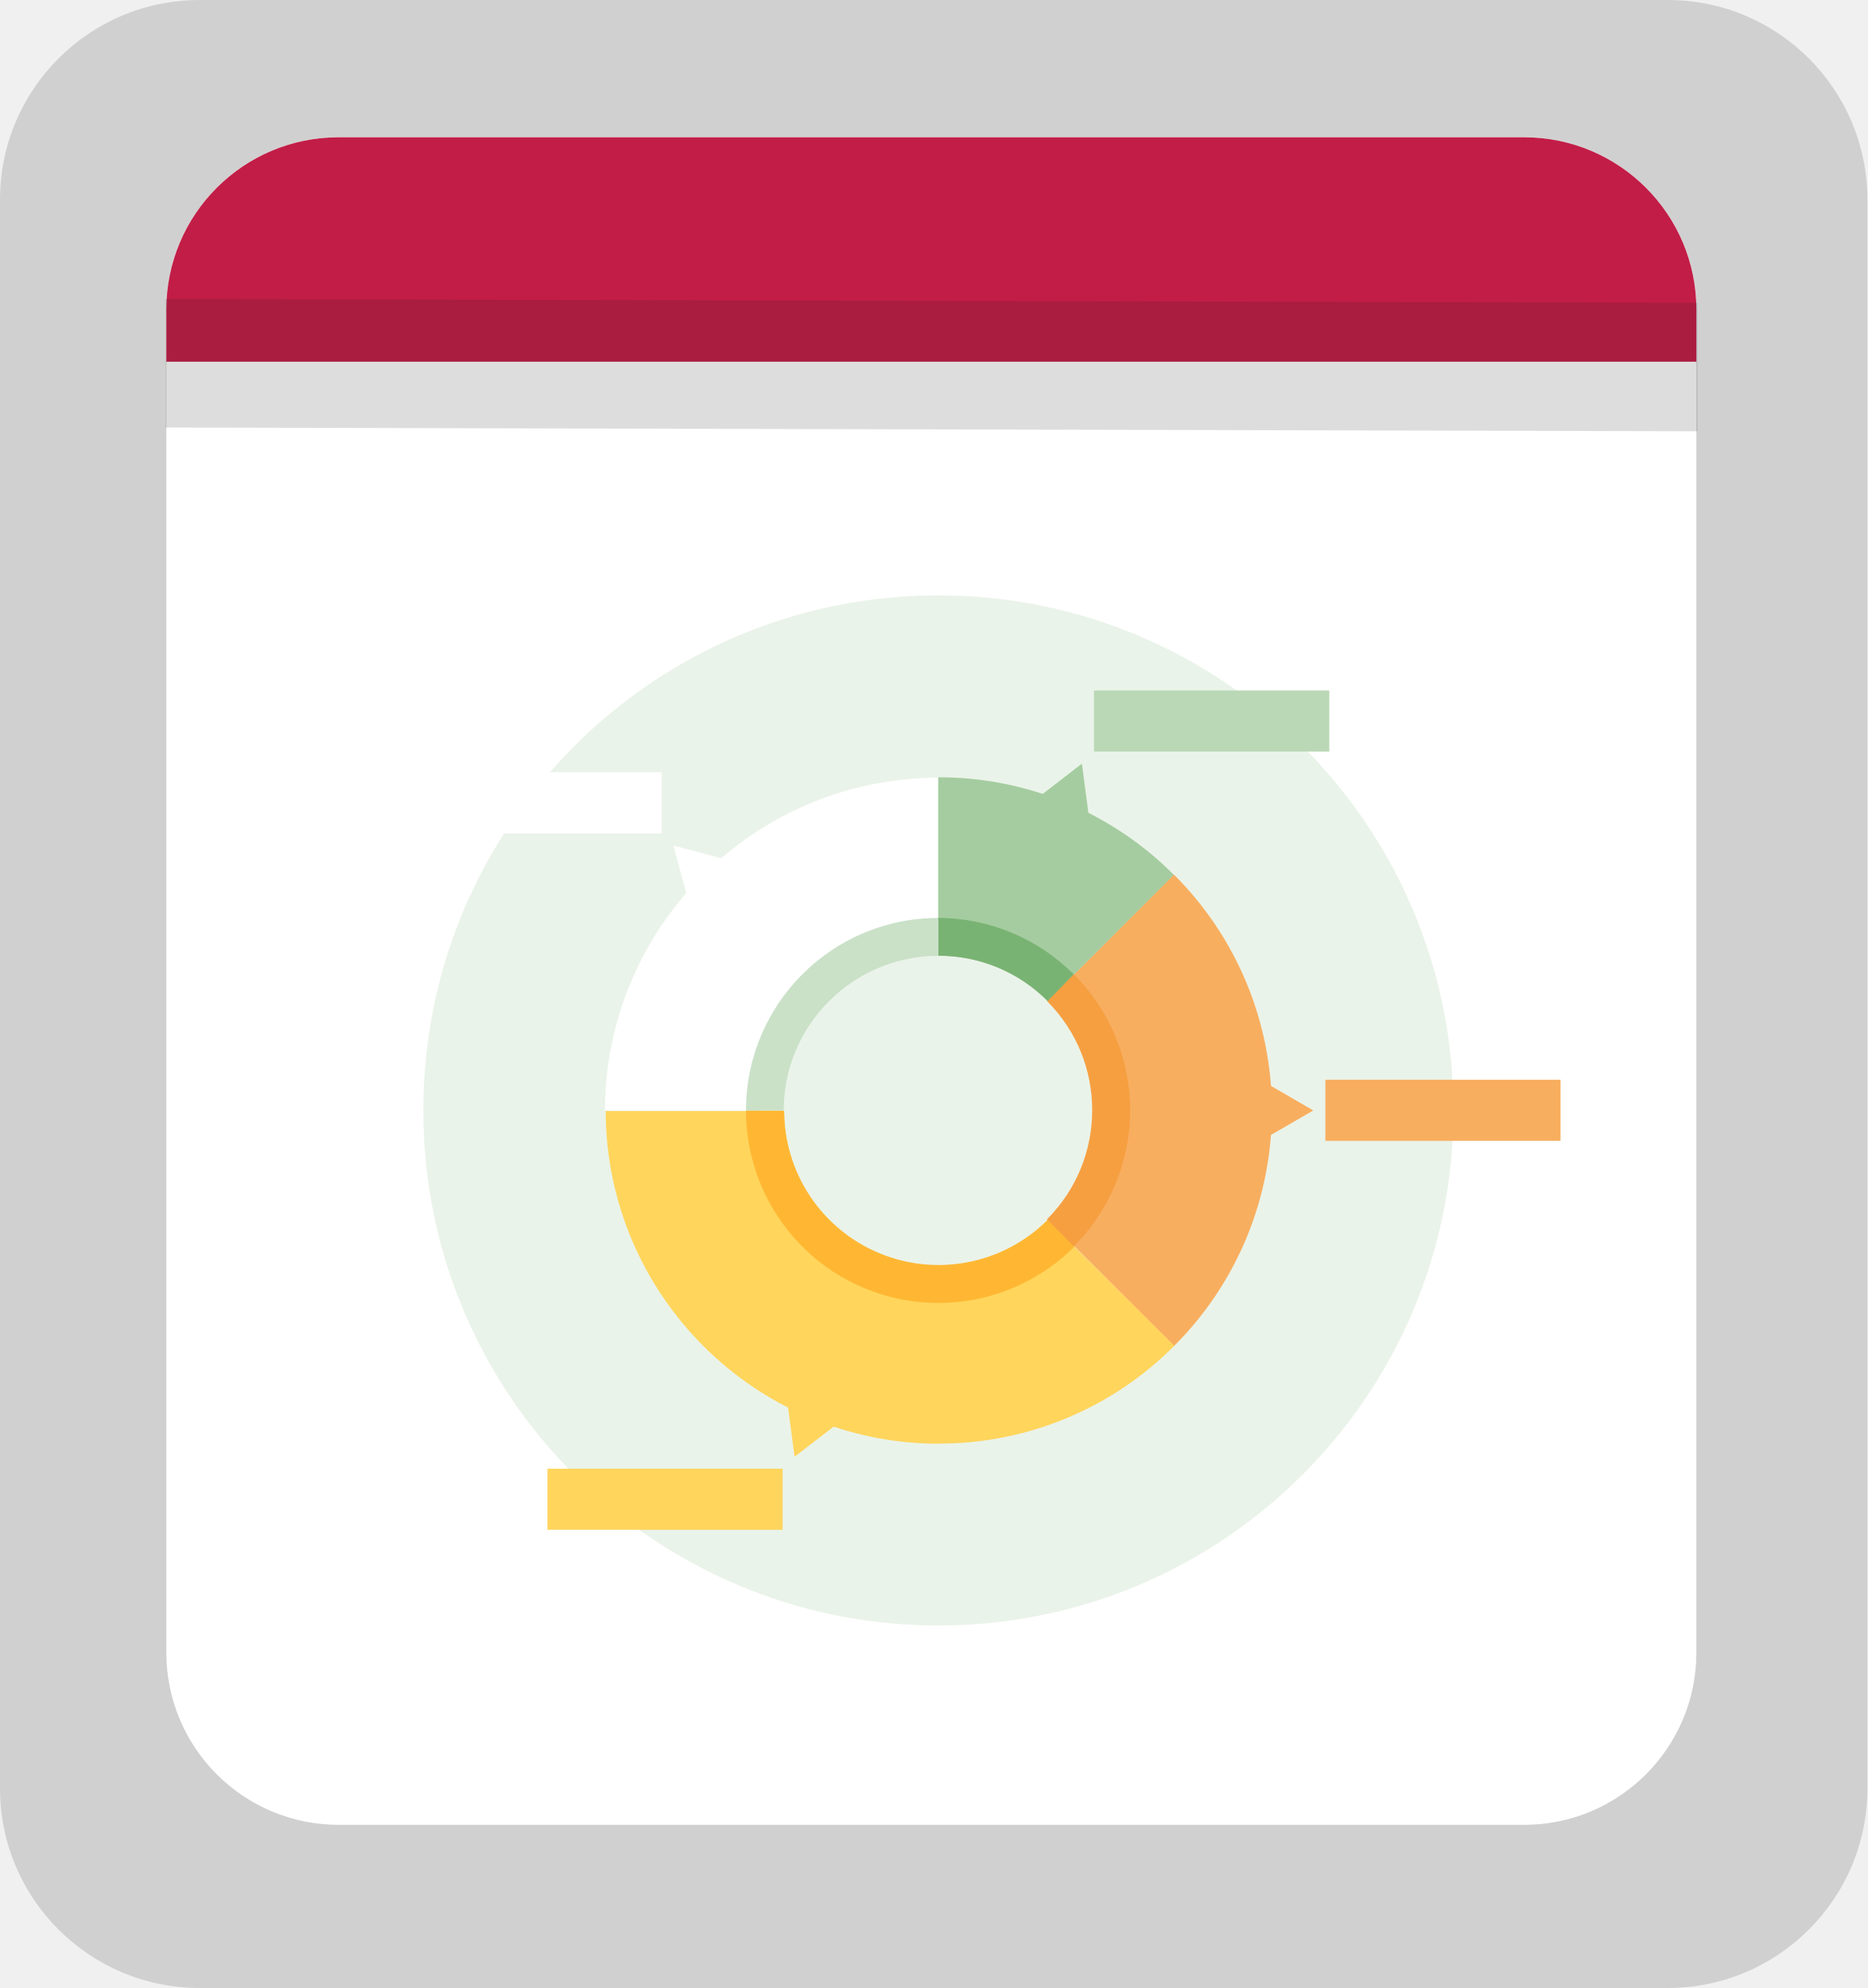
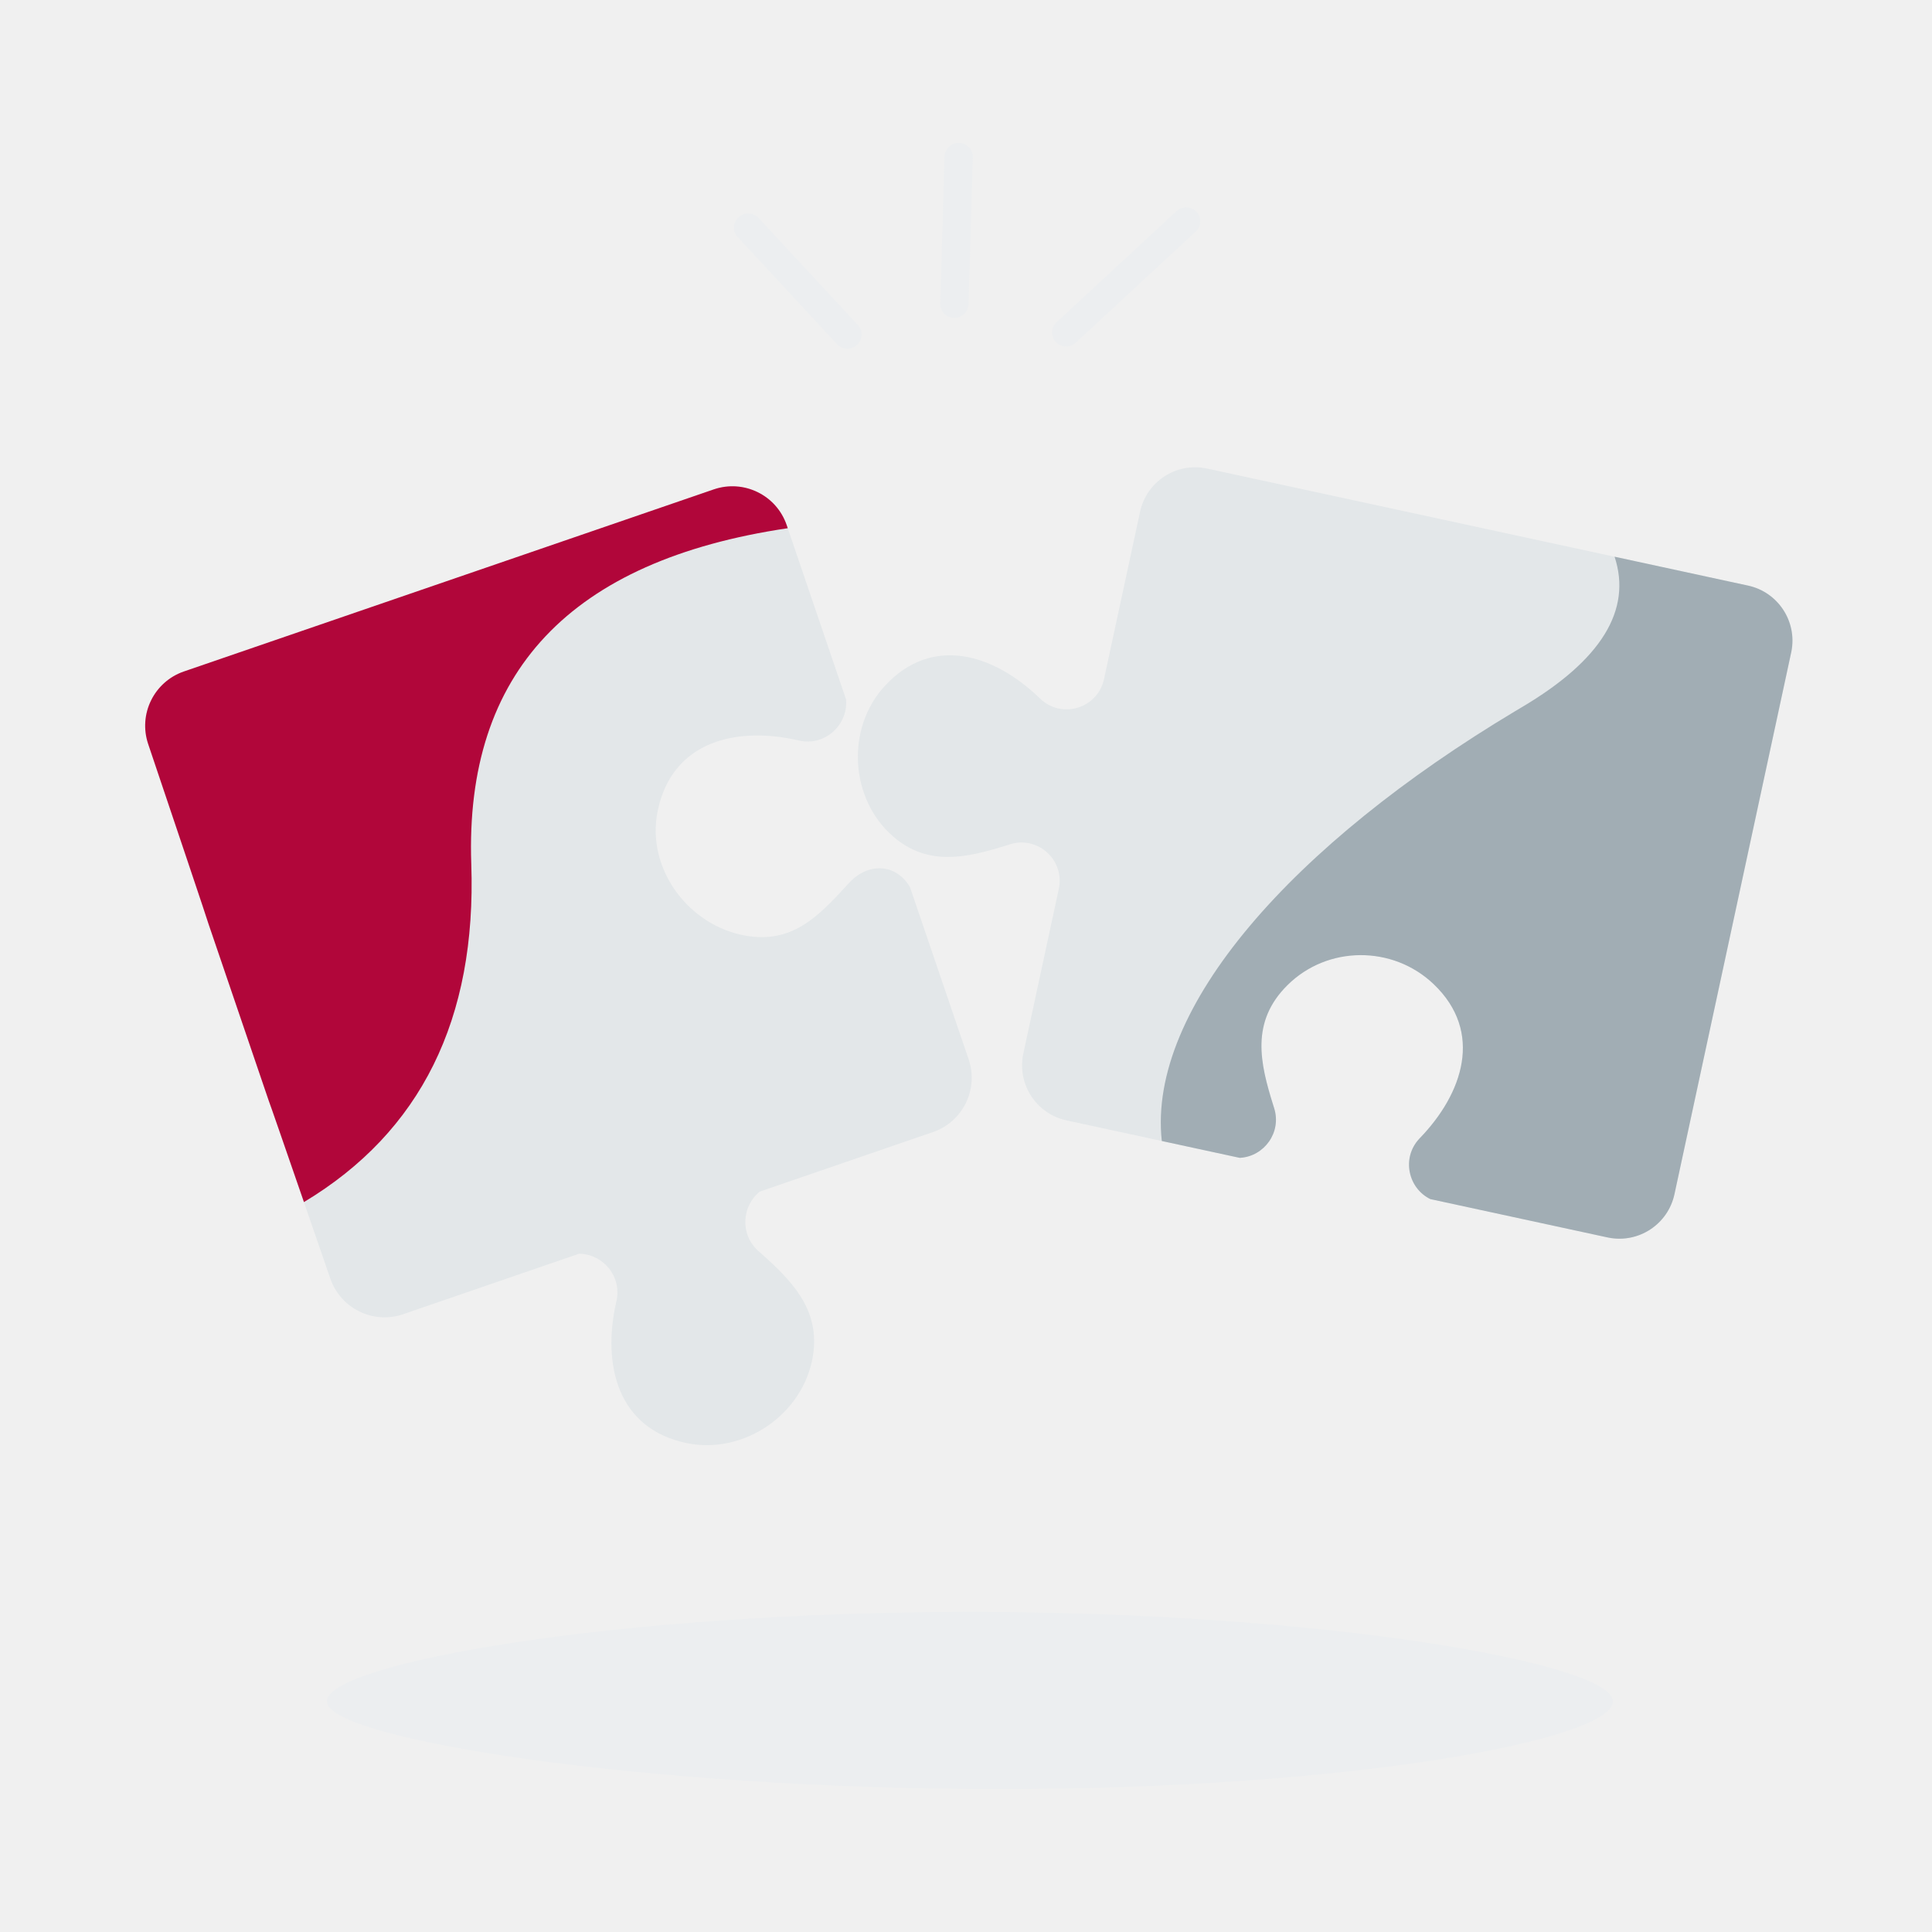
- <svg xmlns="http://www.w3.org/2000/svg" viewBox="0 0 123.48 131.46">
-   <rect width="123.48" height="131.46" rx="13.2" fill="#201e1d" opacity=".15" />
-   <rect x="11" y="9.08" width="101.17" height="111.59" rx="11.39" fill="#fff" />
-   <path d="M112.17 23.92v-3.46a11.39 11.39 0 00-11.38-11.38H22.38A11.39 11.39 0 0011 20.46v3.46z" fill="#c21d47" />
-   <path d="M112.24 28.52l-101.28-.25v-8.5l101.28.25v8.5z" fill="#201e1d" opacity=".15" />
-   <circle cx="62.05" cy="73.43" r="34.06" fill="#eaf3e9" />
-   <path d="M51.84 73.43H40a22.06 22.06 0 0122-22V63.2a10.23 10.23 0 00-10.16 10.22z" fill="#fff" />
-   <path d="M69.27 66.2a10.14 10.14 0 00-7.22-3V51.4a21.89 21.89 0 0115.58 6.46z" fill="#a5cca0" />
-   <path d="M77.63 89l-8.36-8.36a10.21 10.21 0 000-14.44l8.36-8.36a22 22 0 010 31.17z" fill="#f8ae5f" />
-   <path d="M62.05 95.47a22.06 22.06 0 01-22-22h11.8a10.21 10.21 0 0017.43 7.22l8.37 8.3a21.89 21.89 0 01-15.59 6.47z" fill="#ffd55c" />
-   <path d="M45.4 59.15l-.87-3.24 3.25.87-2.38 2.37z" fill="#fff" />
-   <path d="M55.2 94.28l-2.66 2.05L52.1 93l3.1 1.3z" fill="#ffd55c" />
-   <path d="M83.94 71.75l2.9 1.68-2.9 1.68v-3.36z" fill="#f8ae5f" />
-   <path d="M68.88 52.55l2.66-2.05.44 3.33-3.1-1.28z" fill="#a5cca0" />
-   <path d="M49.33 73.43a12.72 12.72 0 0021.72 9l-1.77-1.77a10.21 10.21 0 01-17.43-7.22z" fill="#ffb733" />
-   <path d="M71 82.42a12.72 12.72 0 000-18l-1.77 1.77a10.21 10.21 0 010 14.44z" fill="#f69f41" />
-   <path d="M69.27 66.2L71 64.43a12.68 12.68 0 00-9-3.73v2.5a10.14 10.14 0 017.27 2.99z" fill="#79b373" />
-   <path d="M62.05 63.2v-2.5a12.72 12.72 0 00-12.72 12.73h2.5a10.23 10.23 0 0110.21-10.22z" fill="#cae1c8" />
-   <path d="M72.34 45.66H87.9v4.04H72.34z" fill="#bad8b6" />
-   <path d="M87.64 71.4h15.55v4.04H87.64z" fill="#f8ae5f" />
-   <path d="M36.2 97.12h15.55v4.04H36.2z" fill="#ffd55c" />
-   <path d="M28.2 51.07h15.55v4.04H28.2z" fill="#fff" />
+ <svg xmlns="http://www.w3.org/2000/svg" width="676" height="676" viewBox="0 0 676 676">
+   <g fill="none" fill-rule="evenodd">
+     <path d="M339.352 564c124.264 0 225 17.998 225 31.291S473.82 626 349.556 626s-235.204-17.416-235.204-30.709S215.088 564 339.352 564zM265.247 76.094l.166.17 34.767 37.49c1.844 1.988 1.701 5.094-.318 6.937-1.96 1.789-4.968 1.73-6.828-.092l-.166-.17-34.768-37.49c-1.844-1.988-1.701-5.094.318-6.937 1.96-1.789 4.968-1.73 6.829.092zm153.4-2.005c1.804 1.916 1.745 4.898-.094 6.77l-.172.168-41.95 38.855c-2.006 1.858-5.139 1.764-6.997-.21-1.804-1.916-1.744-4.899.095-6.771l.172-.167 41.95-38.856c2.006-1.858 5.138-1.764 6.997.21zM335.573 50c2.652.055 4.758 2.17 4.808 4.772l-.002.238-1.486 51.407c-.079 2.71-2.358 4.861-5.091 4.805-2.653-.055-4.758-2.17-4.808-4.772l.001-.238 1.487-51.407c.078-2.71 2.358-4.862 5.09-4.805z" fill="#ECEEF0" />
+     <path d="M275.156 183.43l.117.334 20.758 60.955c.77 8.84-7.317 16.518-16.543 14.372-21.54-5.007-44.35.008-49.39 24.768-4.087 20.076 10.83 40.136 30.96 43.557 16.052 2.73 25.1-6.578 35.017-17.388l.923-1.007c6.715-7.331 16.319-6.898 21.233 1.098l.167.278 15.785 46.354 4.736 13.871c3.54 10.374-1.888 21.645-12.15 25.372l-.332.117-60.61 20.835c-6.253 5.037-7.016 14.994-.453 20.798l1.702 1.515 1.344 1.216c10.126 9.244 18.528 19.057 15.98 34.185-3.407 20.22-24.082 34.393-44.069 30.29-24.4-5.01-29.54-27.518-24.806-48.961l.147-.65c2.008-8.727-4.657-16.432-12.79-16.656l-.279-.004-50.44 17.34-11.04 3.806c-10.49 3.616-21.924-1.951-25.54-12.442l-19.098-55.286c-1.362-3.917-2.251-6.451-2.425-6.896l-.03-.07-21.078-61.871-.033-.122-.391-1.216c-2.3-7.018-13.428-40.067-20.677-61.575-3.492-10.357 1.943-21.576 12.178-25.29l.332-.117 185.366-63.699c10.401-3.574 21.718 1.88 25.43 12.188zm123.751-4.373c2.268-10.534 12.566-17.27 23.094-15.184l.34.07 189.29 40.953c10.518 2.276 17.245 12.558 15.168 23.076l-.07.34-40.842 189.546c-2.27 10.533-12.567 17.271-23.095 15.182l-.34-.07-61.992-13.412c-7.75-3.797-10.129-14.349-3.893-21.082l.216-.228c15.04-15.542 22.439-37.126 4.843-53.904-14.29-13.628-37.136-13.55-51.151.358-13.247 13.145-9.45 27.852-4.66 43.003 2.701 8.542-3.502 16.843-11.783 17.405l-.277.016-60.59-13.108c-10.52-2.275-17.247-12.558-15.17-23.074l.07-.34 12.406-57.583c2.166-10.046-7.321-18.688-17.11-15.594l-2.142.67c-13.55 4.176-26.699 6.94-38.636-3.344-15.282-13.17-16.667-37.879-3.02-52.708 16.662-18.107 38.23-11.009 53.866 3.907l.472.454c7.461 7.247 19.92 3.567 22.316-6.474l.07-.307 12.62-58.568z" fill="#E3E7E9" />
+     <path d="M564.934 194.792l46.696 10.104c10.52 2.276 17.246 12.558 15.169 23.076l-.07.34-40.842 189.546c-2.27 10.533-12.567 17.271-23.095 15.182l-.34-.07-61.992-13.412c-7.75-3.797-10.129-14.349-3.893-21.082l.216-.228c15.04-15.542 22.439-37.126 4.843-53.904-14.29-13.628-37.136-13.55-51.151.358-12.982 12.883-9.595 27.264-4.946 42.095l.286.908c2.701 8.542-3.502 16.843-11.783 17.405l-.277.016-27.243-5.891c-5.119-46.644 46.082-103.968 123.646-150.406l2.358-1.404c27.761-16.43 38.567-33.974 32.418-52.633z" fill="#A1ADB4" />
+     <path d="M249.727 171.241c10.513-3.613 21.961 1.999 25.546 12.523l.36 1.056c-76.126 11.277-113.037 50.444-110.733 117.5 1.866 54.285-17.651 93.713-58.55 118.284-6.353-18.402-12.226-35.37-12.32-35.472L72.952 323.26c.017-.219-12.978-38.812-21.101-62.913-3.53-10.468 2.061-21.817 12.51-25.407z" fill="#B1063A" />
+   </g>
</svg>
